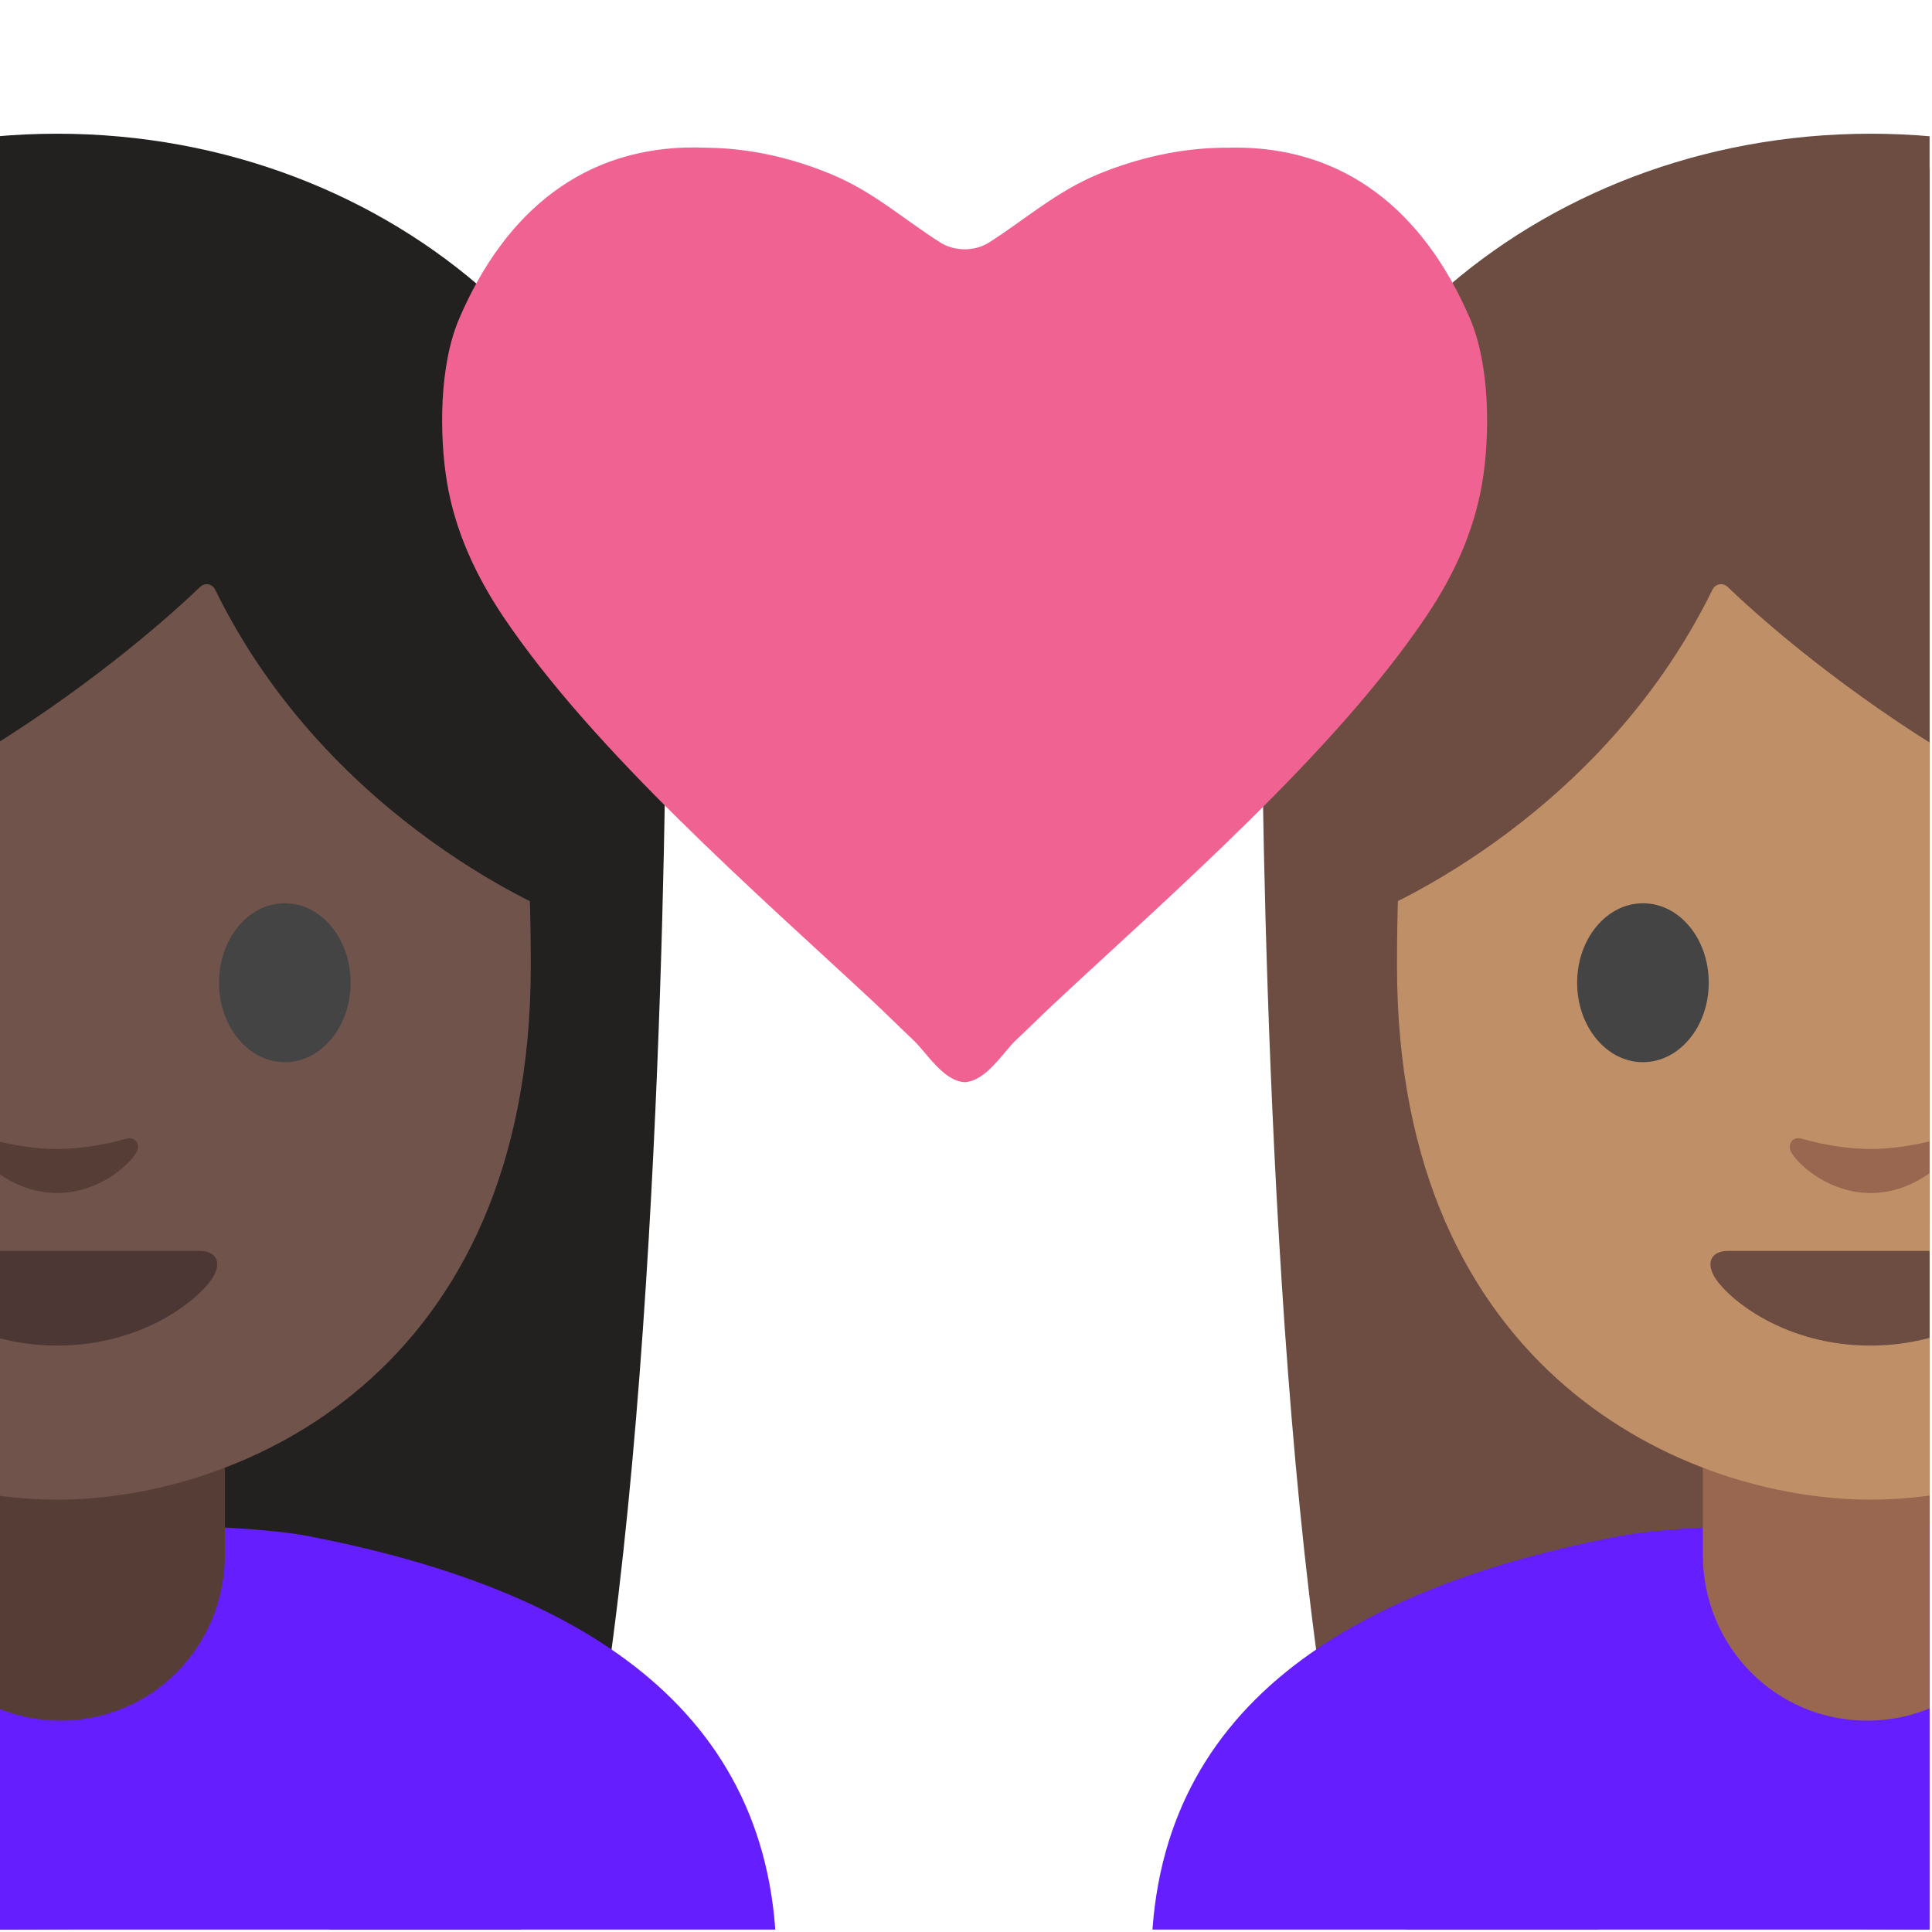
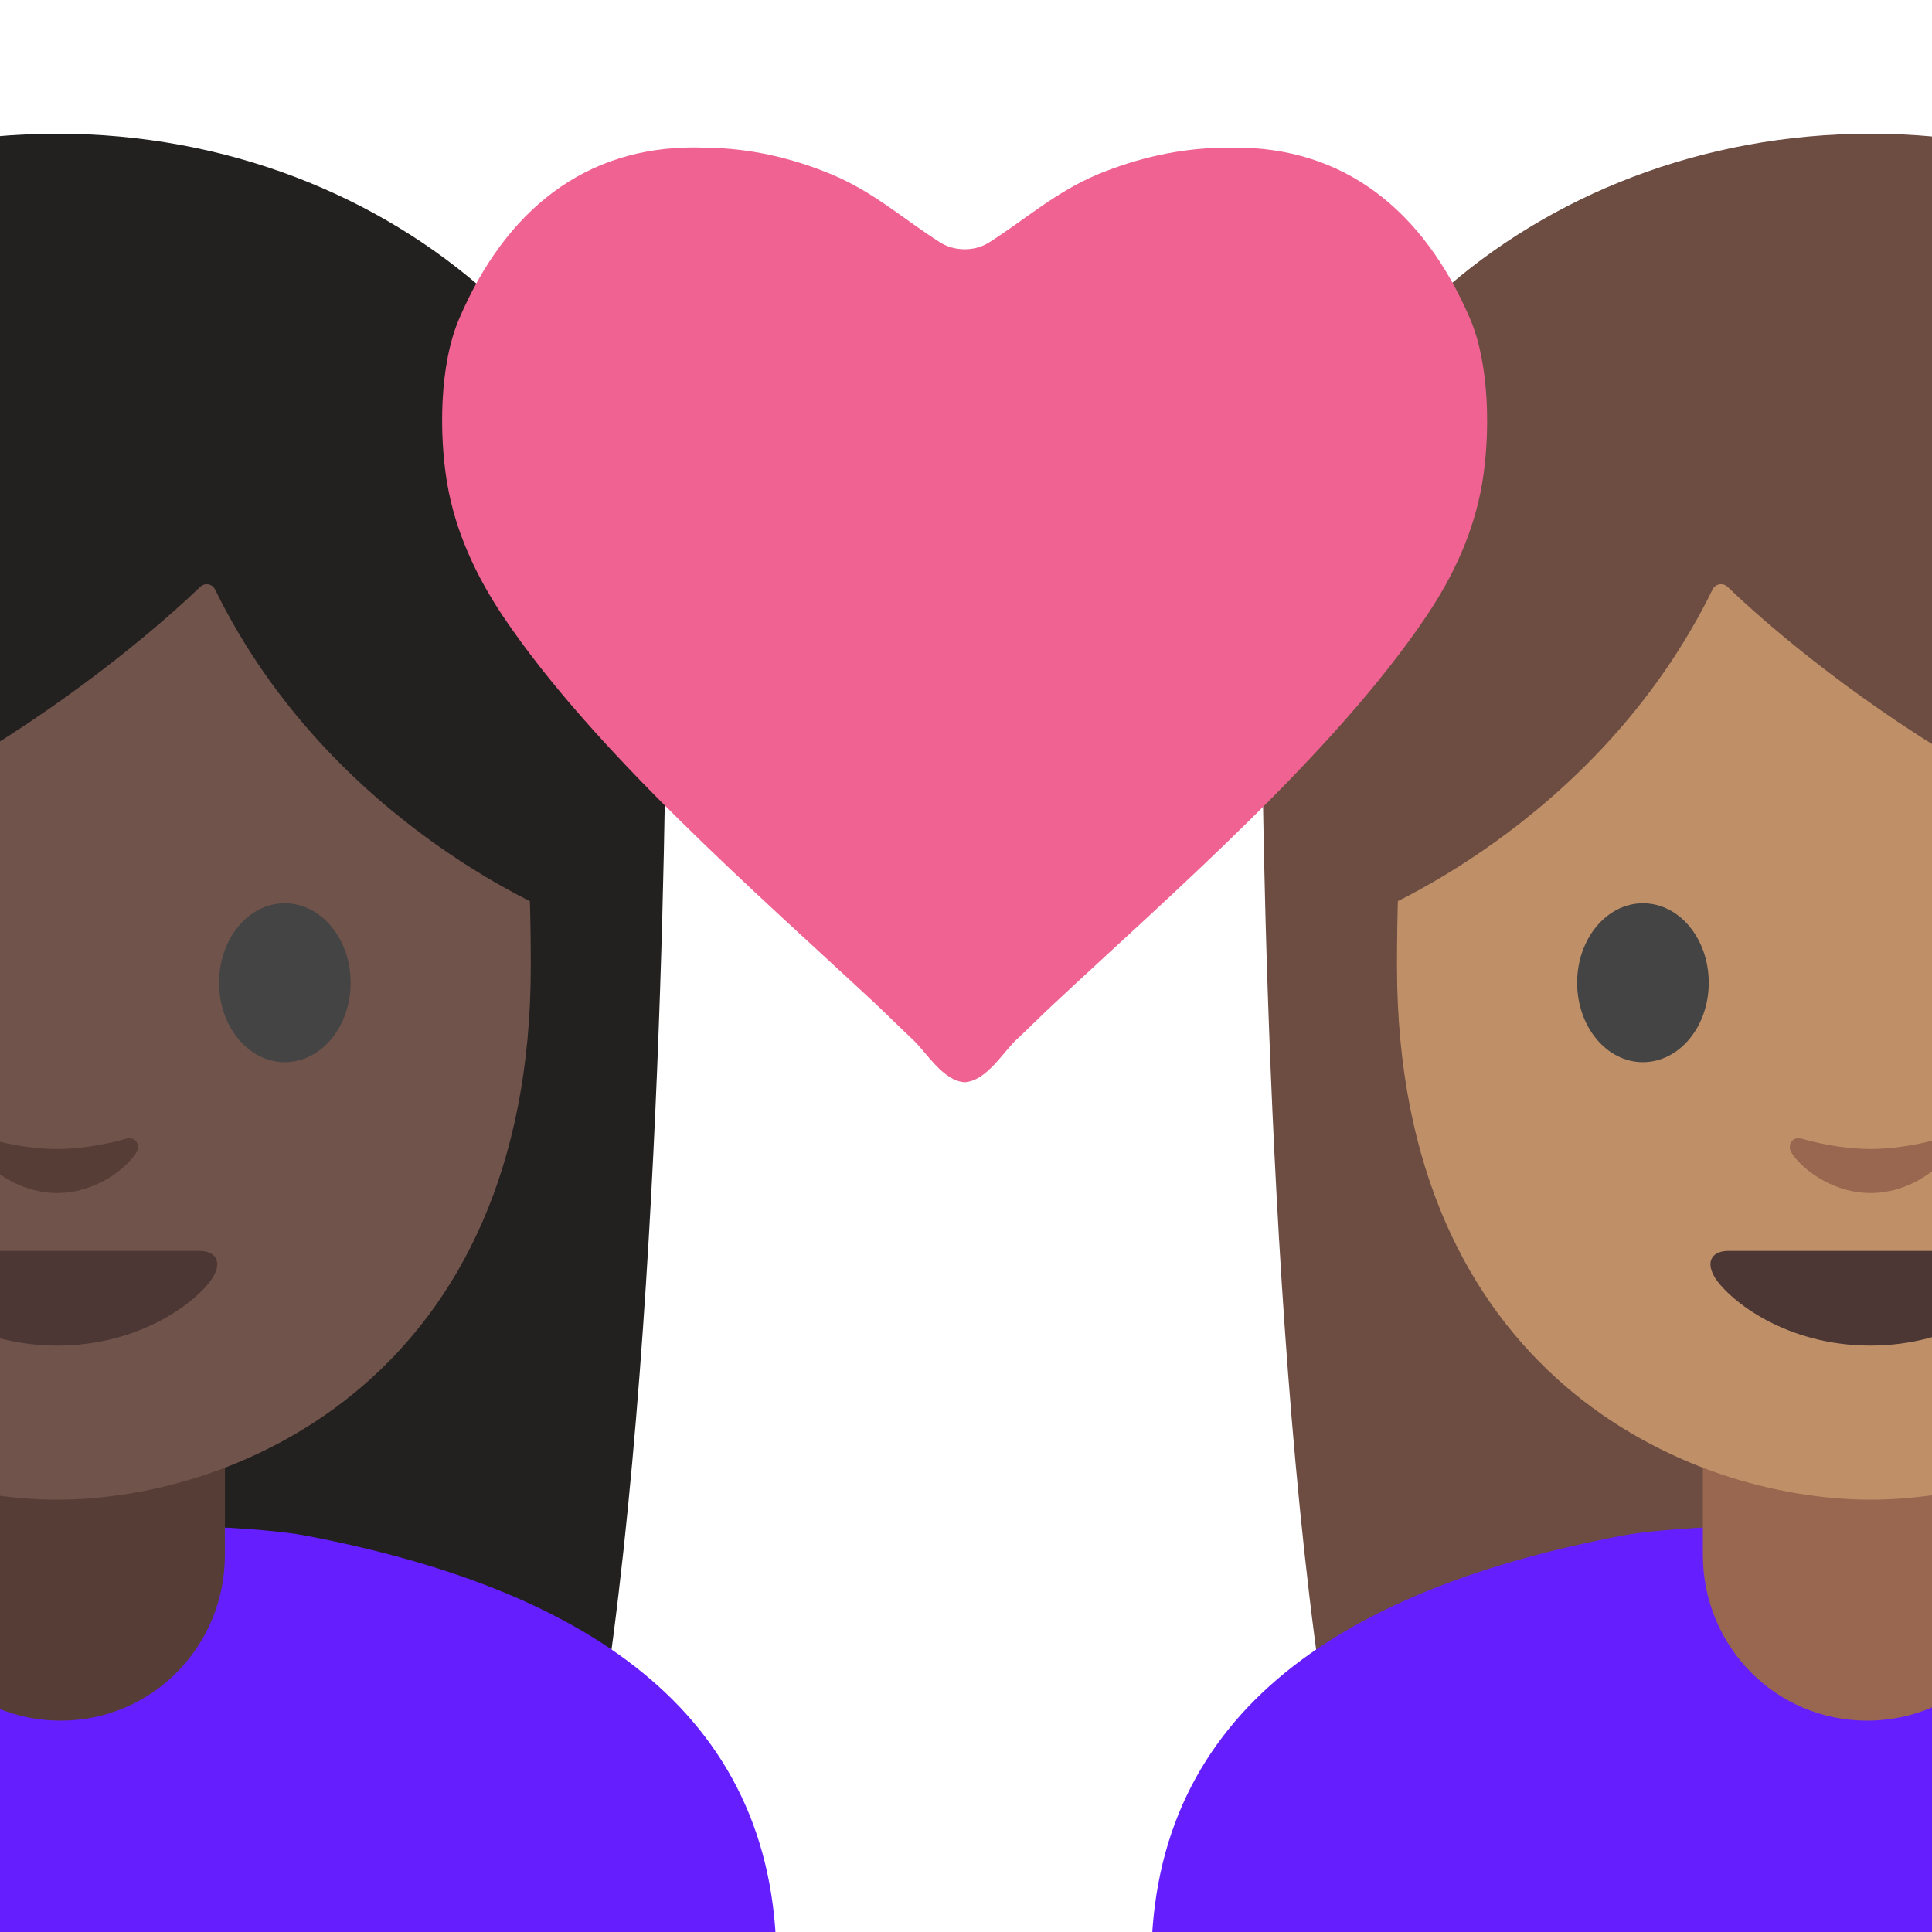
- <svg xmlns="http://www.w3.org/2000/svg" width="100%" height="100%" viewBox="0 0 534 534" version="1.1" xml:space="preserve" style="fill-rule:evenodd;clip-rule:evenodd;stroke-linejoin:round;stroke-miterlimit:2;">
+ <svg xmlns="http://www.w3.org/2000/svg" width="534px" height="534px" version="1.1" xml:space="preserve" style="fill-rule:evenodd;clip-rule:evenodd;stroke-linejoin:round;stroke-miterlimit:2;">
  <g transform="matrix(4.16667,0,0,4.16667,0,0)">
    <g>
-       <clipPath id="_clip1">
-         <rect x="0" y="0" width="128" height="128" />
-       </clipPath>
-       <g clip-path="url(#_clip1)">
+       <g>
        <path d="M-36.84,45.53C-36.84,45.53 -36.84,94.25 -30.56,116.91C-27.46,128.07 -23.61,135.11 -14.34,128.15L21.6,127.79C30.85,134.85 37.48,128.08 39.47,116.62C44.18,89.55 44.18,45.53 44.18,45.53L-36.84,45.53Z" style="fill:#232020;fill-rule:nonzero;" />
        <ellipse cx="3.79" cy="45.29" rx="40.51" ry="36.42" style="fill:#232020;" />
        <path d="M20.24,101.86C14.54,100.78 -7.53,100.78 -13.23,101.86C-31.27,105.29 -44.49,113.25 -44.49,130.22L-44.49,188.05L3.51,188.06L51.51,188.05L51.51,130.22C51.5,113.25 38.28,105.29 20.24,101.86Z" style="fill:#651fff;fill-rule:nonzero;" />
        <path d="M4.02,114.14C-2.06,114.14 -6.88,109.21 -6.88,103.13L-6.88,93.63L14.92,93.63L14.92,103.13C14.92,109.21 10.1,114.14 4.02,114.14Z" style="fill:#563e37;fill-rule:nonzero;" />
        <path d="M3.79,17.65C-21.12,17.65 -27.63,36.96 -27.63,64.08C-27.63,91.2 -8.31,99.48 3.79,99.48C15.89,99.48 35.21,91.21 35.21,64.08C35.21,36.95 28.69,17.65 3.79,17.65Z" style="fill:#70534a;fill-rule:nonzero;" />
        <path d="M-6.96,65.19C-6.96,68.1 -8.91,70.46 -11.32,70.46C-13.73,70.46 -15.69,68.1 -15.69,65.19C-15.69,62.27 -13.73,59.92 -11.32,59.92C-8.91,59.91 -6.96,62.27 -6.96,65.19M14.53,65.19C14.53,68.1 16.48,70.46 18.9,70.46C21.31,70.46 23.26,68.1 23.26,65.19C23.26,62.27 21.3,59.92 18.9,59.92C16.48,59.91 14.53,62.27 14.53,65.19" style="fill:#444;fill-rule:nonzero;" />
        <path d="M13.29,38.92C9.98,42.1 -6.47,56.93 -29.14,60.8L-29.14,30.41C-29.14,30.41 -19.36,11 4.12,11C27.6,11 37.38,30.9 37.38,30.9L37.38,60.8C37.38,60.8 22,54.9 14.27,39.11C14.17,38.893 13.951,38.753 13.712,38.753C13.555,38.753 13.404,38.813 13.29,38.92Z" style="fill:#232020;fill-rule:nonzero;" />
        <path d="M13.23,82.98L-5.65,82.98C-6.73,82.98 -7.2,83.71 -6.48,84.8C-5.48,86.33 -1.76,89.26 3.8,89.26C9.36,89.26 13.07,86.32 14.08,84.8C14.78,83.71 14.31,82.98 13.23,82.98Z" style="fill:#4c3734;fill-rule:nonzero;" />
        <path d="M8.35,75.54C6.74,76 5.08,76.22 3.79,76.22C2.5,76.22 0.83,76 -0.77,75.54C-1.46,75.35 -1.73,76 -1.48,76.43C-0.97,77.33 1.08,79.14 3.79,79.14C6.5,79.14 8.55,77.33 9.06,76.43C9.31,76 9.04,75.34 8.35,75.54Z" style="fill:#563e37;fill-rule:nonzero;" />
      </g>
    </g>
    <g>
-       <clipPath id="_clip2">
-         <rect x="0" y="0" width="128" height="128" />
-       </clipPath>
-       <g clip-path="url(#_clip2)">
+       <g>
        <path d="M164.71,45.53C164.71,45.53 164.71,94.25 158.43,116.91C155.33,128.07 151.48,135.11 142.21,128.15L106.27,127.79C97.02,134.85 90.39,128.08 88.4,116.62C83.7,89.54 83.7,45.53 83.7,45.53L164.71,45.53Z" style="fill:#6d4c41;fill-rule:nonzero;" />
        <ellipse cx="124.09" cy="45.29" rx="40.51" ry="36.42" style="fill:#6d4c41;" />
        <path d="M107.64,101.86C113.34,100.78 135.41,100.78 141.11,101.86C159.15,105.29 172.37,113.25 172.37,130.22L172.37,188.05L124.37,188.06L76.37,188.05L76.37,130.22C76.37,113.25 89.6,105.29 107.64,101.86Z" style="fill:#651fff;fill-rule:nonzero;" />
        <path d="M123.86,114.14C129.94,114.14 134.76,109.21 134.76,103.13L134.76,93.63L112.96,93.63L112.96,103.13C112.96,109.21 117.78,114.14 123.86,114.14Z" style="fill:#99674f;fill-rule:nonzero;" />
        <path d="M124.09,17.65C149,17.65 155.51,36.96 155.51,64.08C155.51,91.2 136.19,99.48 124.09,99.48C111.99,99.48 92.67,91.21 92.67,64.08C92.67,36.95 99.18,17.65 124.09,17.65Z" style="fill:#bf8f68;fill-rule:nonzero;" />
        <path d="M134.84,65.19C134.84,68.1 136.79,70.46 139.2,70.46C141.61,70.46 143.57,68.1 143.57,65.19C143.57,62.27 141.61,59.92 139.2,59.92C136.78,59.91 134.84,62.27 134.84,65.19M113.35,65.19C113.35,68.1 111.4,70.46 108.98,70.46C106.57,70.46 104.62,68.1 104.62,65.19C104.62,62.27 106.58,59.92 108.98,59.92C111.4,59.91 113.35,62.27 113.35,65.19" style="fill:#444;fill-rule:nonzero;" />
        <path d="M114.59,38.92C117.9,42.1 134.35,56.93 157.01,60.79L157.01,30.41C157.01,30.41 147.23,11 123.75,11C100.27,11 90.49,30.9 90.49,30.9L90.49,60.8C90.49,60.8 105.87,54.9 113.6,39.11C113.78,38.73 114.28,38.63 114.59,38.92Z" style="fill:#6d4c41;fill-rule:nonzero;" />
-         <path d="M114.64,82.98L133.52,82.98C134.6,82.98 135.07,83.71 134.35,84.8C133.35,86.33 129.63,89.26 124.07,89.26C118.51,89.26 114.8,86.32 113.79,84.8C113.1,83.71 113.56,82.98 114.64,82.98Z" style="fill:#6d4c41;fill-rule:nonzero;" />
+         <path d="M114.64,82.98L133.52,82.98C134.6,82.98 135.07,83.71 134.35,84.8C133.35,86.33 129.63,89.26 124.07,89.26C118.51,89.26 114.8,86.32 113.79,84.8C113.1,83.71 113.56,82.98 114.64,82.98Z" style="fill:#4c3734;fill-rule:nonzero;" />
        <path d="M119.53,75.54C121.14,76 122.8,76.22 124.09,76.22C125.38,76.22 127.05,76 128.65,75.54C129.34,75.35 129.61,76 129.36,76.43C128.85,77.33 126.8,79.14 124.09,79.14C121.38,79.14 119.33,77.33 118.82,76.43C118.57,76 118.84,75.34 119.53,75.54Z" style="fill:#99674f;fill-rule:nonzero;" />
      </g>
    </g>
    <g>
      <path d="M33.36,40.87C39.43,49.91 50.25,59.29 58.05,66.56C58.88,67.34 59.71,68.17 60.55,68.96C61.45,69.79 62.54,71.7 63.99,71.79C65.45,71.7 66.53,69.8 67.43,68.96C68.28,68.17 69.1,67.34 69.94,66.56C77.74,59.28 88.56,49.9 94.62,40.87C96.44,38.17 97.77,35.27 98.32,32.06C98.86,28.84 98.83,24.21 97.52,21.15C94.41,13.9 89.12,9.75 81.85,9.79C81.58,9.8 81.32,9.8 81.04,9.8C78.19,9.85 75.43,10.49 72.81,11.57C70.01,12.75 68.08,14.51 65.6,16.09C64.66,16.69 63.32,16.68 62.38,16.09C59.89,14.51 57.97,12.74 55.17,11.57C52.55,10.48 49.79,9.84 46.94,9.8C46.68,9.79 46.4,9.79 46.13,9.78C38.85,9.74 33.56,13.89 30.46,21.14C29.14,24.21 29.12,28.83 29.66,32.05C30.21,35.27 31.56,38.17 33.36,40.87Z" style="fill:#f06292;fill-rule:nonzero;" />
    </g>
  </g>
</svg>
